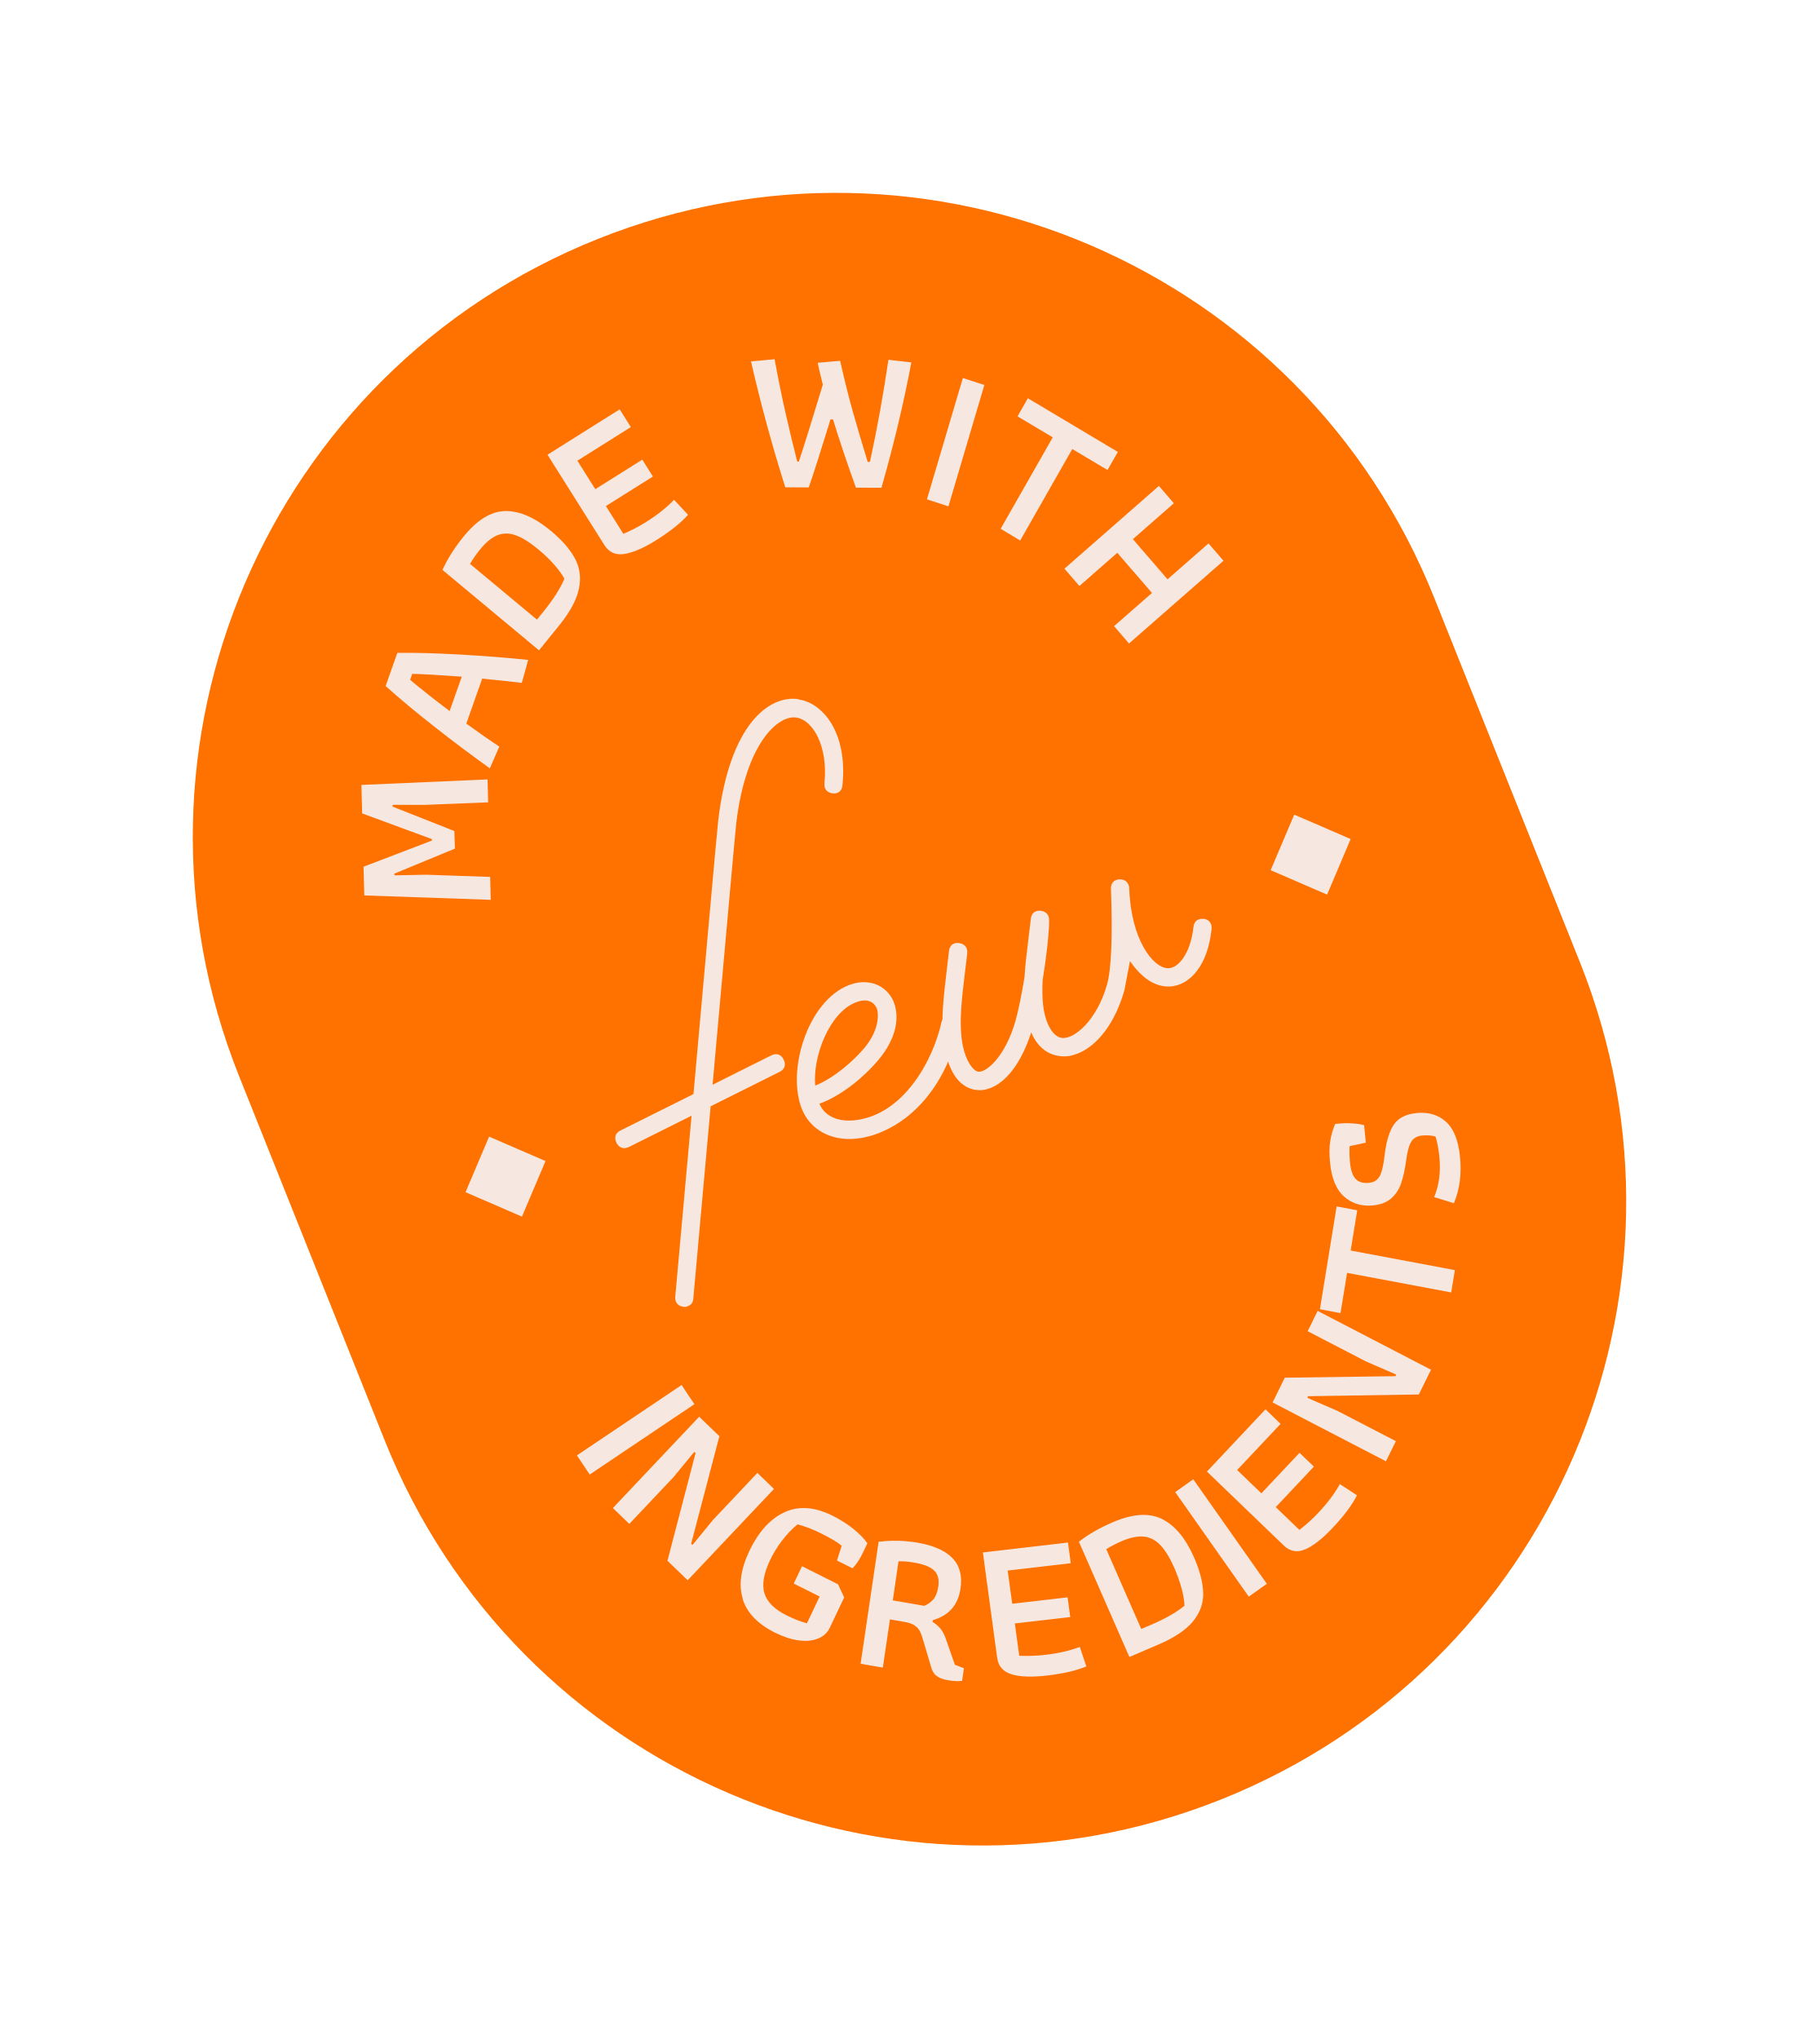
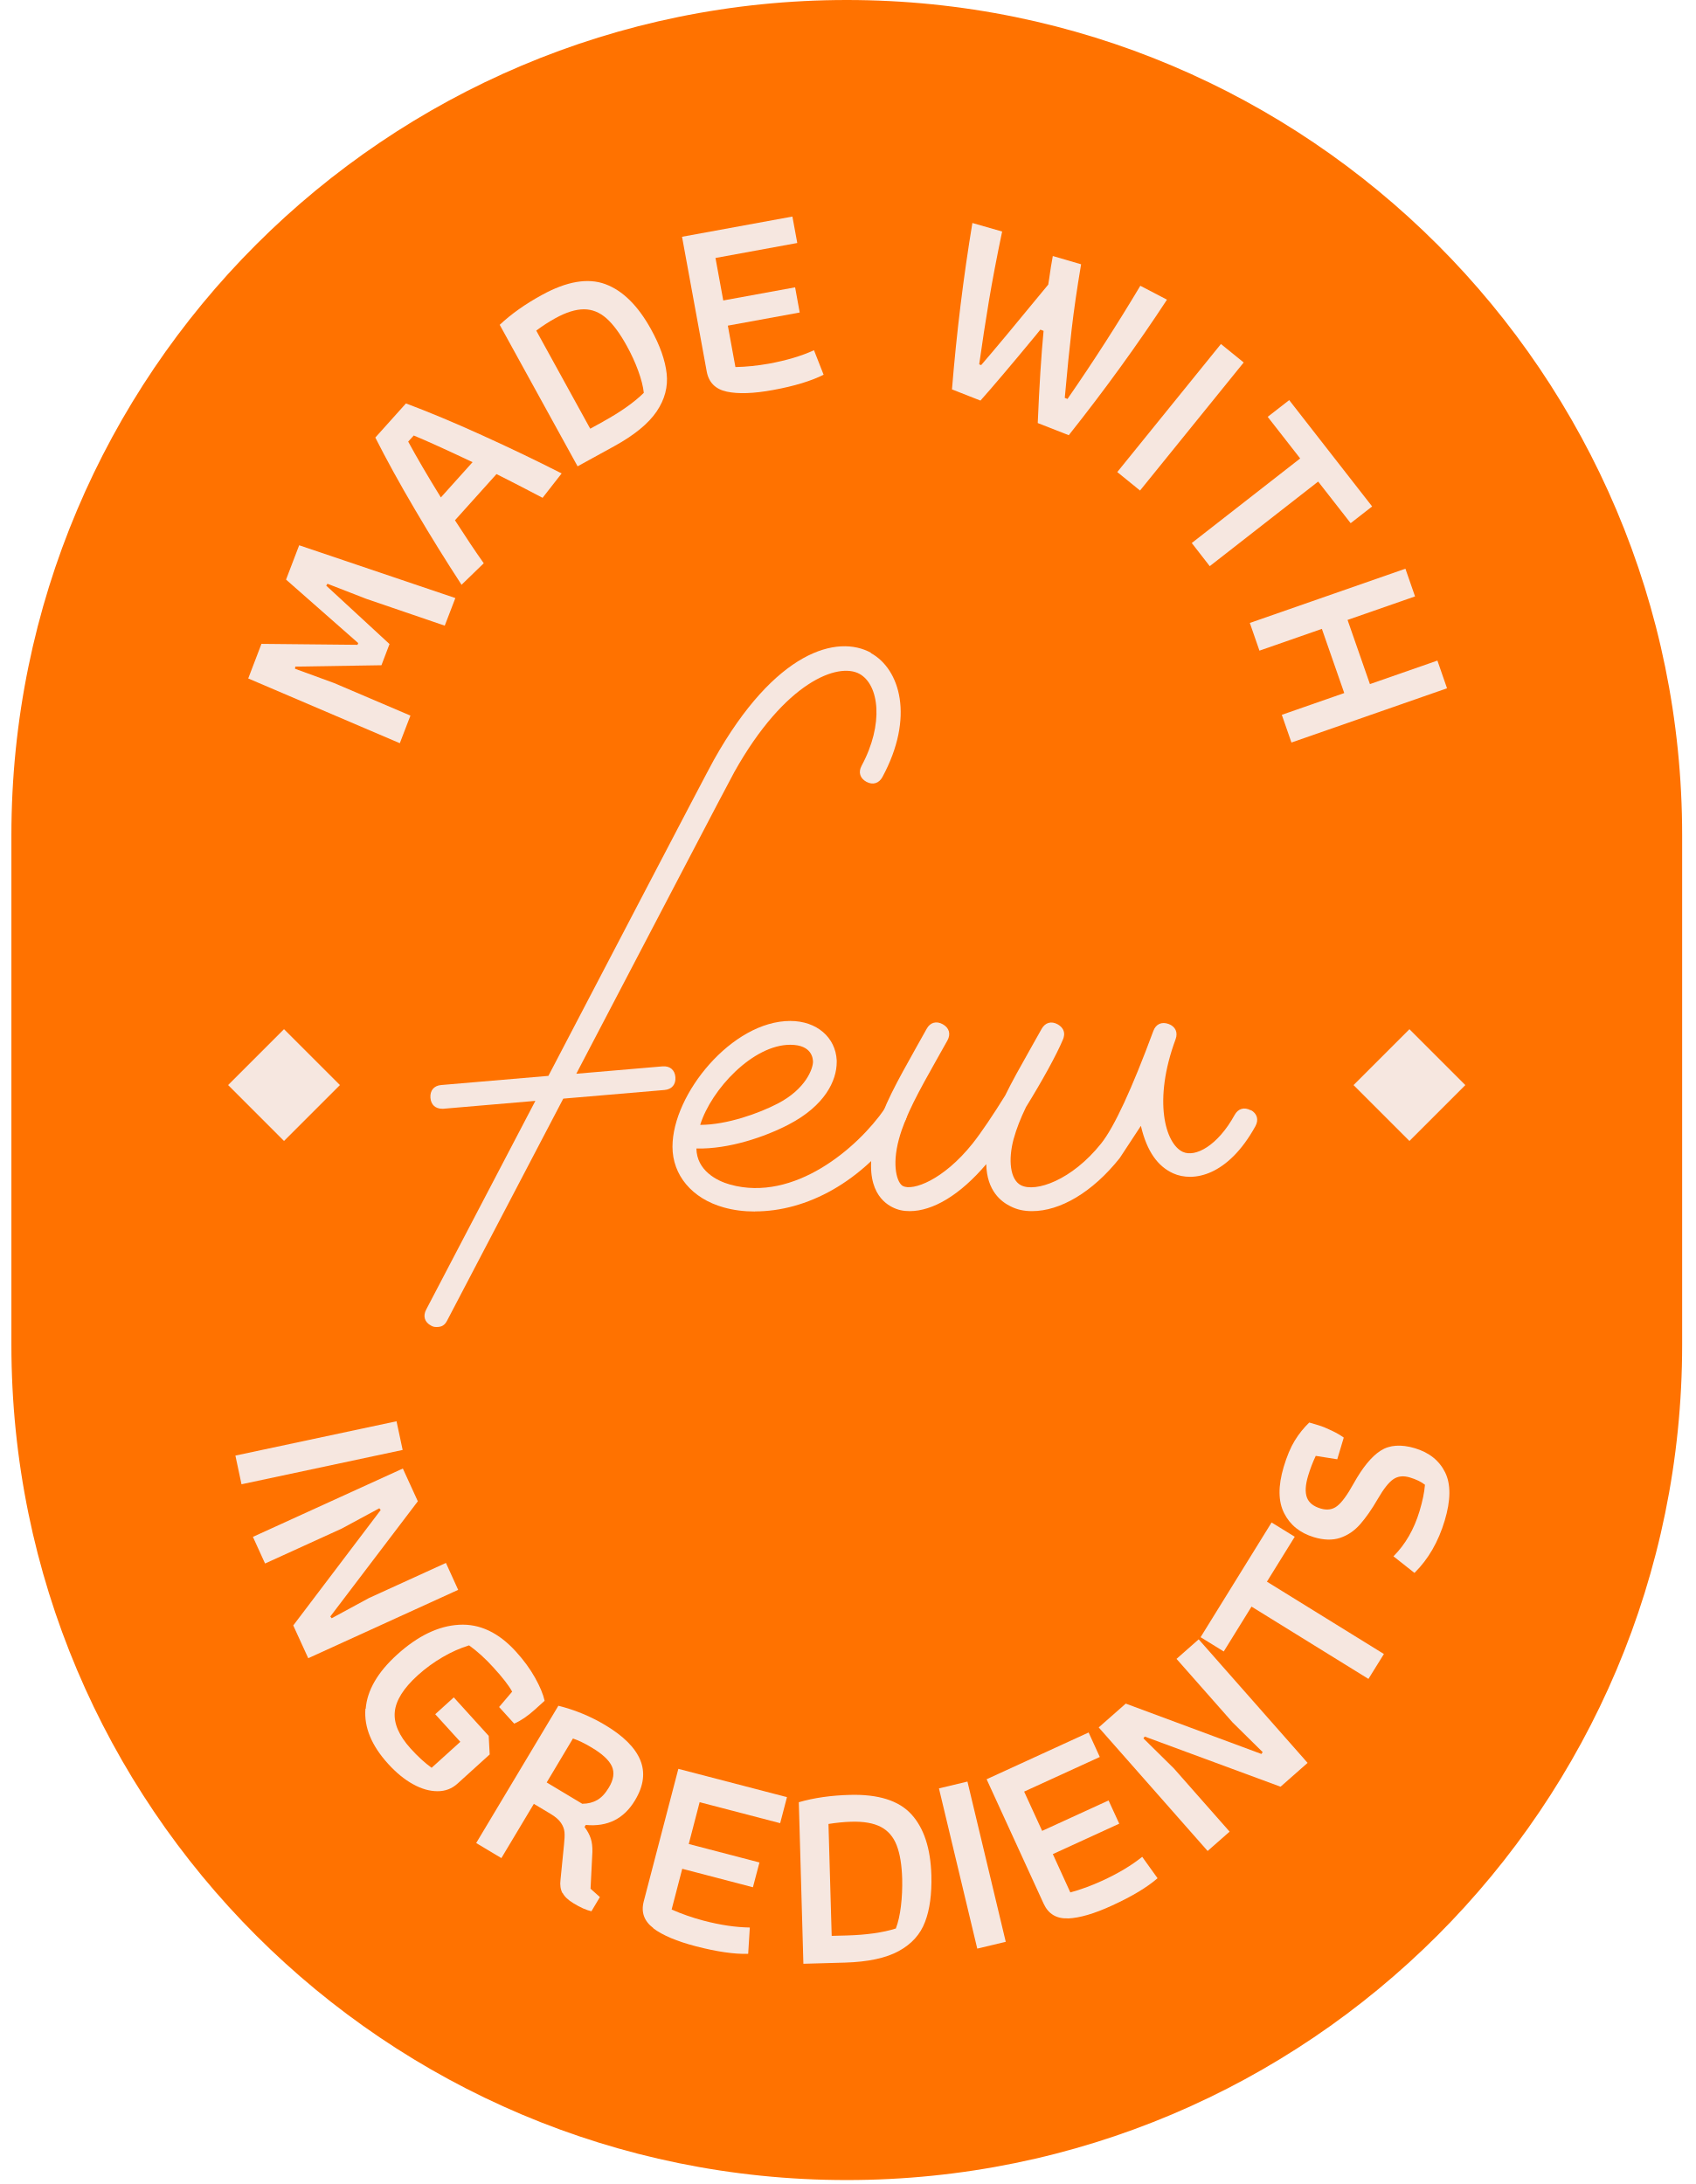
- <svg xmlns="http://www.w3.org/2000/svg" width="208" height="233" viewBox="0 0 208 233" fill="none">
-   <path d="M163.931 68.313C148.846 30.585 106.034 12.229 68.308 27.314C30.583 42.398 12.229 85.211 27.315 122.939L43.978 164.614C59.064 202.341 101.876 220.697 139.602 205.613C177.327 190.528 195.681 147.715 180.595 109.987L163.931 68.313Z" fill="#FF7200" />
-   <path d="M77.904 158.27L79.368 160.458L67.403 168.497L65.94 166.309L77.904 158.27Z" fill="#F6E7E0" />
-   <path d="M79.914 161.891L82.225 164.118L78.991 176.43L79.16 176.531L81.509 173.668L86.567 168.311L88.462 170.144L78.599 180.58L76.288 178.353L79.507 166.028L79.338 165.927L76.969 168.807L71.928 174.139L70.051 172.327L79.914 161.891Z" fill="#F6E7E0" />
-   <path d="M84.909 182.729C84.412 181.165 84.65 179.339 85.641 177.253C86.691 175.041 88.03 173.564 89.661 172.809C91.293 172.053 93.129 172.186 95.17 173.207C96.087 173.665 96.889 174.178 97.587 174.75C98.285 175.322 98.803 175.854 99.142 176.354L98.638 177.409C98.282 178.155 97.887 178.758 97.441 179.213L95.663 178.322L96.204 176.637C95.731 176.236 94.96 175.777 93.883 175.242C92.941 174.766 92.032 174.417 91.163 174.191C90.537 174.698 89.958 175.299 89.414 176.007C88.869 176.716 88.401 177.478 88.005 178.304C87.288 179.826 87.072 181.075 87.373 182.065C87.671 183.047 88.503 183.882 89.871 184.573C90.732 185.006 91.514 185.312 92.229 185.496L93.684 182.436L90.726 180.957L91.668 178.974L95.787 181.039L96.487 182.541L94.856 185.979C94.576 186.573 94.125 186.993 93.494 187.242C92.864 187.491 92.127 187.567 91.274 187.447C90.424 187.335 89.526 187.037 88.576 186.564C86.616 185.586 85.386 184.31 84.886 182.738L84.909 182.729Z" fill="#F6E7E0" />
-   <path d="M107.016 191.497C106.735 191.254 106.534 190.915 106.413 190.461L105.53 187.472C105.395 187.004 105.268 186.645 105.144 186.406C105.019 186.167 104.829 185.945 104.552 185.757C104.282 185.565 103.899 185.428 103.408 185.343L101.72 185.051L100.907 190.559L98.366 190.12L100.423 176.182C101.916 175.993 103.4 176.031 104.861 176.282C106.696 176.6 108.026 177.182 108.859 178.043C109.692 178.905 110.007 180.064 109.783 181.537C109.504 183.413 108.455 184.608 106.625 185.134L106.591 185.343C106.954 185.562 107.246 185.81 107.478 186.09C107.707 186.362 107.896 186.715 108.06 187.143L109.143 190.24L110.177 190.632L109.967 192.072C109.52 192.137 108.944 192.112 108.254 191.985C107.714 191.891 107.309 191.725 107.028 191.483L107.016 191.497ZM105.642 183.495C106.09 183.319 106.449 183.056 106.714 182.719C106.979 182.382 107.153 181.914 107.242 181.321C107.365 180.501 107.206 179.885 106.77 179.462C106.338 179.047 105.576 178.743 104.499 178.563C103.793 178.442 103.189 178.392 102.698 178.418L102.044 182.878L105.645 183.503L105.642 183.495Z" fill="#F6E7E0" />
-   <path d="M115.652 191.326C114.663 191.047 114.105 190.412 113.972 189.433L112.34 177.399L122.068 176.267L122.388 178.632L115.176 179.468L115.693 183.261L122.026 182.53L122.328 184.781L115.994 185.512L116.498 189.208C117.447 189.252 118.427 189.219 119.44 189.107C120.965 188.933 122.29 188.625 123.421 188.197L124.168 190.422C123.056 190.897 121.565 191.244 119.684 191.465C117.978 191.664 116.628 191.62 115.639 191.34L115.652 191.326Z" fill="#F6E7E0" />
-   <path d="M123.324 176.17C124.404 175.325 125.699 174.582 127.2 173.944C129.47 172.974 131.344 172.849 132.816 173.579C134.289 174.309 135.51 175.77 136.477 177.972C137.14 179.496 137.494 180.843 137.522 182.012C137.56 183.187 137.177 184.267 136.374 185.254C135.577 186.237 134.253 187.131 132.412 187.922L129.086 189.345L123.319 176.181L123.324 176.17ZM131.647 185.63C133.239 184.947 134.482 184.233 135.384 183.488C135.368 182.908 135.255 182.247 135.049 181.491C134.843 180.736 134.572 179.978 134.241 179.207C133.742 178.066 133.216 177.195 132.666 176.603C132.116 176.012 131.486 175.674 130.77 175.594C130.053 175.514 129.193 175.686 128.199 176.115C127.632 176.358 127.045 176.663 126.442 177.022L130.441 186.143L131.631 185.637L131.647 185.63Z" fill="#F6E7E0" />
-   <path d="M134.324 170.505L136.39 169.041L144.797 180.985L142.731 182.45L134.324 170.505Z" fill="#F6E7E0" />
-   <path d="M149.203 177.036C148.274 177.449 147.455 177.298 146.739 176.612L137.951 168.159L144.644 161.045L146.369 162.709L141.403 167.98L144.173 170.646L148.532 166.016L150.175 167.591L145.817 172.222L148.515 174.823C149.263 174.259 149.991 173.6 150.686 172.86C151.741 171.746 152.558 170.652 153.142 169.594L155.101 170.868C154.557 171.957 153.639 173.185 152.344 174.561C151.172 175.813 150.118 176.638 149.19 177.051L149.203 177.036Z" fill="#F6E7E0" />
-   <path d="M145.456 160.262L146.848 157.432L159.521 157.258L159.561 157.065L156.113 155.567L149.463 152.12L150.604 149.799L163.561 156.521L162.169 159.35L149.487 159.547L149.447 159.74L152.917 161.248L159.546 164.685L158.413 166.984L145.456 160.262Z" fill="#F6E7E0" />
-   <path d="M153.969 145.449L153.219 150.05L150.864 149.609L152.775 137.859L155.131 138.3L154.381 142.901L166.29 145.138L165.87 147.689L153.961 145.452L153.969 145.449Z" fill="#F6E7E0" />
-   <path d="M166.168 137.49L163.92 136.792C164.489 135.422 164.686 133.9 164.521 132.232C164.43 131.309 164.283 130.519 164.077 129.873C163.66 129.749 163.169 129.71 162.611 129.753C162.017 129.8 161.595 130.023 161.329 130.426C161.063 130.829 160.863 131.532 160.73 132.534C160.589 133.606 160.391 134.494 160.145 135.216C159.898 135.937 159.511 136.518 158.981 136.969C158.451 137.421 157.735 137.684 156.822 137.755C155.563 137.851 154.492 137.51 153.617 136.727C152.731 135.94 152.208 134.674 152.027 132.919C151.929 131.933 151.932 131.084 152.043 130.388C152.154 129.692 152.346 129.039 152.612 128.431L153.452 128.361C153.806 128.333 154.231 128.343 154.722 128.382C155.213 128.421 155.607 128.489 155.915 128.573L156.113 130.572L154.257 130.978C154.223 131.616 154.244 132.232 154.303 132.851C154.387 133.712 154.6 134.327 154.934 134.699C155.267 135.07 155.769 135.226 156.432 135.17C157.006 135.121 157.422 134.882 157.672 134.439C157.925 134.004 158.124 133.208 158.252 132.058C158.439 130.447 158.797 129.253 159.334 128.482C159.872 127.712 160.776 127.28 162.032 127.177C163.334 127.073 164.424 127.417 165.292 128.202C166.159 128.987 166.691 130.324 166.879 132.206C167.073 134.151 166.844 135.909 166.184 137.483L166.168 137.49Z" fill="#F6E7E0" />
-   <path d="M41.64 102.322L41.552 99.041L49.369 96.052L49.366 95.886L41.394 92.949L41.308 89.695L55.73 89.066L55.795 91.684L48.538 91.975L44.89 91.971L44.85 92.163L51.935 94.966L51.991 96.974L45.056 99.839L45.104 100.025L48.75 99.956L56.025 100.207L56.091 102.825L41.64 102.322Z" fill="#F6E7E0" />
-   <path d="M55.995 87.804C53.949 86.34 51.852 84.774 49.717 83.092C47.574 81.414 45.696 79.846 44.076 78.398L45.415 74.603C47.553 74.579 49.964 74.643 52.64 74.799C55.324 74.951 57.894 75.157 60.371 75.409L59.644 78.033L57.939 77.839C56.686 77.7 55.751 77.603 55.116 77.546L53.298 82.686C54.747 83.734 55.998 84.61 57.069 85.314L55.987 87.807L55.995 87.804ZM52.778 77.323C50.18 77.137 48.289 77.026 47.12 77.003L46.876 77.686C48.096 78.713 49.603 79.906 51.391 81.25L52.778 77.323Z" fill="#F6E7E0" />
-   <path d="M50.576 65.119C51.144 63.863 51.945 62.598 52.981 61.324C54.537 59.399 56.133 58.426 57.757 58.399C59.38 58.373 61.12 59.129 62.965 60.662C64.243 61.721 65.155 62.776 65.715 63.82C66.275 64.864 66.431 66.012 66.173 67.267C65.915 68.522 65.156 69.938 63.889 71.498L61.608 74.314L50.568 65.122L50.576 65.119ZM62.187 69.797C63.273 68.448 64.049 67.23 64.509 66.137C64.236 65.621 63.832 65.074 63.311 64.488C62.791 63.903 62.208 63.342 61.561 62.806C60.597 62.005 59.748 61.465 58.996 61.185C58.243 60.905 57.536 60.896 56.875 61.156C56.206 61.42 55.532 61.965 54.852 62.81C54.462 63.289 54.087 63.828 53.723 64.436L61.373 70.806L62.194 69.794L62.187 69.797Z" fill="#F6E7E0" />
-   <path d="M71.38 63.301C70.379 63.464 69.612 63.124 69.079 62.284L62.578 51.964L70.828 46.777L72.105 48.802L65.992 52.644L68.041 55.898L73.414 52.525L74.625 54.455L69.252 57.828L71.25 61.001C72.116 60.64 72.982 60.188 73.849 59.65C75.142 58.834 76.207 57.995 77.042 57.108L78.64 58.821C77.841 59.731 76.653 60.692 75.06 61.692C73.608 62.608 72.381 63.139 71.38 63.301Z" fill="#F6E7E0" />
-   <path d="M85.83 41.297L88.535 41.05C88.963 43.367 89.383 45.417 89.787 47.203C90.192 48.989 90.638 50.834 91.122 52.747L91.305 52.749C91.826 51.194 92.739 48.264 94.046 43.96C93.981 43.688 93.936 43.51 93.916 43.416C93.748 42.774 93.599 42.116 93.459 41.455L96.028 41.233C96.516 43.405 96.99 45.294 97.435 46.888C97.883 48.489 98.459 50.45 99.177 52.783L99.433 52.784C100.272 48.906 100.971 45.019 101.544 41.115L104.168 41.412C103.296 46.02 102.162 50.796 100.749 55.737L97.83 55.725C96.716 52.617 95.845 50.019 95.217 47.93L94.915 47.928L94.742 48.517C93.71 51.875 92.938 54.274 92.438 55.7L89.756 55.687C88.242 50.894 86.938 46.102 85.838 41.294L85.83 41.297Z" fill="#F6E7E0" />
-   <path d="M110.052 43.197L112.511 43.994L108.405 57.861L105.946 57.063L110.052 43.197Z" fill="#F6E7E0" />
-   <path d="M120.327 49.975L116.301 47.577L117.483 45.509L127.767 51.643L126.586 53.711L122.56 51.312L116.606 61.763L114.373 60.426L120.327 49.975Z" fill="#F6E7E0" />
-   <path d="M132.461 55.528L134.169 57.509L129.487 61.61L133.45 66.197L138.132 62.096L139.841 64.078L129.045 73.533L127.337 71.551L131.668 67.756L127.705 63.17L123.374 66.965L121.665 64.983L132.461 55.528Z" fill="#F6E7E0" />
-   <path d="M59.658 139.026L62.352 132.676L55.903 129.884L53.209 136.234L59.658 139.026Z" fill="#F6E7E0" />
-   <path d="M145.235 99.439L151.684 102.23L154.377 95.88L147.928 93.088L145.235 99.439Z" fill="#F6E7E0" />
-   <path d="M91.218 79.915C94.111 80.306 96.904 83.801 96.289 89.754C96.221 90.394 95.787 90.742 95.151 90.658C94.516 90.575 94.162 90.129 94.231 89.489C94.655 85.338 92.952 82.259 90.993 81.992C88.89 81.707 85.241 84.986 84.155 94.05C84.008 95.306 82.727 109.852 81.448 123.952L88.172 120.593C88.743 120.312 89.28 120.49 89.57 121.072C89.861 121.654 89.693 122.185 89.126 122.473L81.225 126.418C80.632 133.031 79.968 140.369 79.242 148.41C79.201 148.872 79.012 149.104 78.604 149.265C78.423 149.337 78.311 149.353 78.118 149.327C77.478 149.254 77.124 148.809 77.182 148.164C77.783 141.436 78.424 134.376 79.044 127.492L71.864 131.077L71.777 131.112C71.227 131.329 70.74 131.14 70.463 130.59C70.172 130.008 70.337 129.47 70.907 129.189L79.263 125.019C80.207 114.589 81.914 95.269 82.093 93.731C83.407 82.71 87.919 79.444 91.216 79.888L91.218 79.915Z" fill="#F6E7E0" />
-   <path d="M100.517 129.457C99.602 129.818 98.728 130.033 97.848 130.119C94.972 130.405 92.606 129.084 91.659 126.746C89.894 122.391 92.281 114.442 96.999 112.581C99.153 111.731 101.226 112.488 102.092 114.355L102.144 114.483C102.773 116.034 102.647 118.478 100.336 121.198C98.85 122.949 96.327 125.146 93.658 126.125C94.425 127.928 96.391 128.15 97.604 128.025C103.391 127.448 106.714 120.927 107.603 116.821C107.741 116.189 108.214 115.891 108.843 116.043C109.473 116.196 109.779 116.681 109.642 117.313C108.274 123.648 104.656 127.815 100.522 129.446L100.517 129.457ZM93.174 124.051C95.352 123.192 97.565 121.201 98.749 119.811C100.553 117.692 100.438 115.781 100.21 115.219C100.107 114.989 99.58 113.846 97.797 114.549C94.783 115.738 92.883 120.737 93.174 124.051Z" fill="#F6E7E0" />
-   <path d="M137.56 104.984C138.2 105.068 138.551 105.528 138.482 106.173C137.921 111.202 135.309 112.842 133.365 112.73C131.907 112.642 130.527 111.793 129.154 109.829L128.513 113.187C127.438 116.923 125.436 119.501 123.166 120.398C122.493 120.663 121.891 120.761 121.219 120.689C120.361 120.607 118.815 120.189 117.863 117.974C116.766 121.382 115.09 123.587 113.215 124.328C112.677 124.54 112.203 124.615 111.657 124.56C110.631 124.45 108.447 123.769 107.847 118.909C107.541 116.476 107.824 114.138 108.256 110.469L108.47 108.663C108.539 108.018 108.987 107.673 109.63 107.765C110.273 107.857 110.621 108.309 110.551 108.954L110.333 110.771C109.923 114.179 109.651 116.522 109.918 118.699C110.231 121.194 111.262 122.405 111.819 122.466C112.768 122.568 114.9 120.716 116.06 116.693C116.394 115.523 116.776 113.633 117.098 111.663C117.178 110.321 117.359 108.819 117.584 106.971C117.66 106.343 117.742 105.684 117.823 104.978C117.9 104.33 118.34 103.988 118.983 104.08C119.5 104.157 119.835 104.464 119.897 104.935C119.911 105.014 119.917 105.096 119.914 105.181C119.913 106.65 119.604 109.354 119.179 111.954C119.115 113.064 119.128 114.051 119.247 115.023C119.483 116.876 120.304 118.497 121.396 118.609C122.83 118.753 125.358 116.566 126.513 112.574C127.029 110.79 127.182 107.044 126.98 101.558C126.954 100.904 127.34 100.499 127.987 100.487C128.625 100.478 129.043 100.874 129.069 101.528C129.277 107.367 131.754 110.542 133.446 110.641C134.64 110.712 136.067 109.025 136.413 105.914C136.483 105.269 136.922 104.927 137.57 105.008L137.56 104.984Z" fill="#F6E7E0" />
+ <svg xmlns="http://www.w3.org/2000/svg" width="104" height="134" viewBox="0 0 104 134" fill="none">
+   <path d="M103.188 51.247C103.188 22.944 80.245 -0 51.943 -0C23.642 -0 0.699 22.944 0.699 51.247L0.699 82.511C0.699 110.814 23.642 133.758 51.943 133.758C80.245 133.758 103.188 110.814 103.188 82.511V51.247Z" fill="#FF7200" />
+   <path d="M24.324 87.202L24.7 88.962L14.815 91.068L14.44 89.308L24.324 87.202Z" fill="#F6E7E0" />
+   <path d="M24.712 90.102L25.631 92.112L20.262 99.181L20.346 99.288L22.636 98.047L27.355 95.894L28.106 97.546L18.908 101.74L17.989 99.73L23.352 92.649L23.268 92.541L20.96 93.788L16.259 95.93L15.514 94.295L24.712 90.102Z" fill="#F6E7E0" />
+   <path d="M22.433 104.842C22.523 103.714 23.161 102.605 24.36 101.519C25.63 100.368 26.895 99.759 28.16 99.688C29.424 99.616 30.587 100.165 31.649 101.334C32.127 101.859 32.514 102.39 32.819 102.933C33.123 103.476 33.319 103.947 33.409 104.353L32.801 104.901C32.371 105.289 31.953 105.575 31.542 105.754L30.617 104.734L31.417 103.792C31.214 103.416 30.832 102.927 30.271 102.312C29.782 101.77 29.281 101.316 28.774 100.952C28.231 101.119 27.694 101.358 27.151 101.674C26.609 101.99 26.102 102.36 25.624 102.79C24.753 103.583 24.282 104.329 24.217 105.039C24.151 105.742 24.473 106.488 25.183 107.275C25.63 107.771 26.06 108.164 26.477 108.463L28.237 106.87L26.698 105.176L27.837 104.144L29.979 106.506L30.039 107.645L28.064 109.435C27.724 109.745 27.319 109.9 26.841 109.9C26.364 109.9 25.863 109.763 25.338 109.471C24.813 109.184 24.306 108.767 23.811 108.224C22.791 107.102 22.326 105.975 22.415 104.842H22.433Z" fill="#F6E7E0" />
+   <path d="M34.502 116.152C34.383 115.925 34.341 115.657 34.383 115.334L34.597 113.193C34.633 112.859 34.645 112.596 34.627 112.412C34.609 112.227 34.544 112.036 34.413 111.845C34.287 111.654 34.073 111.469 33.774 111.29L32.748 110.676L30.756 114.004L29.211 113.08L34.252 104.657C35.278 104.913 36.238 105.313 37.127 105.844C38.242 106.512 38.958 107.222 39.274 107.985C39.59 108.749 39.489 109.572 38.952 110.461C38.272 111.594 37.27 112.095 35.934 111.97L35.856 112.095C36.035 112.328 36.16 112.561 36.238 112.799C36.316 113.032 36.345 113.306 36.339 113.622L36.226 115.883L36.799 116.396L36.28 117.267C35.969 117.196 35.6 117.035 35.182 116.778C34.854 116.581 34.633 116.372 34.514 116.146L34.502 116.152ZM35.725 110.67C36.065 110.67 36.369 110.592 36.632 110.443C36.894 110.294 37.133 110.037 37.347 109.679C37.646 109.184 37.705 108.749 37.532 108.367C37.359 107.991 36.942 107.604 36.286 107.216C35.856 106.959 35.474 106.774 35.146 106.667L33.536 109.363L35.725 110.676V110.67Z" fill="#F6E7E0" />
+   <path d="M40.085 118.305C39.512 117.875 39.315 117.327 39.488 116.664L41.612 108.528L48.275 110.264L47.858 111.862L42.918 110.574L42.25 113.139L46.587 114.272L46.187 115.793L41.851 114.66L41.2 117.159C41.809 117.428 42.459 117.655 43.151 117.84C44.195 118.114 45.143 118.251 45.996 118.263L45.895 119.88C45.042 119.903 43.974 119.748 42.686 119.414C41.517 119.11 40.646 118.74 40.073 118.311L40.085 118.305Z" fill="#F6E7E0" />
+   <path d="M49.008 110.574C49.938 110.305 50.982 110.156 52.134 110.126C53.876 110.079 55.134 110.472 55.904 111.314C56.673 112.155 57.085 113.401 57.133 115.06C57.162 116.205 57.037 117.159 56.745 117.917C56.459 118.681 55.922 119.277 55.134 119.707C54.353 120.136 53.249 120.375 51.835 120.416L49.282 120.488L49.002 110.58L49.008 110.574ZM51.943 118.752C53.166 118.716 54.168 118.573 54.955 118.323C55.098 117.947 55.2 117.493 55.265 116.957C55.331 116.42 55.355 115.865 55.343 115.286C55.319 114.427 55.206 113.735 55.003 113.216C54.8 112.697 54.478 112.322 54.031 112.089C53.583 111.856 52.975 111.749 52.211 111.773C51.776 111.785 51.31 111.832 50.821 111.91L51.018 118.776L51.931 118.752H51.943Z" fill="#F6E7E0" />
+   <path d="M57.598 109.727L59.346 109.309L61.696 119.14L59.948 119.558L57.598 109.727Z" fill="#F6E7E0" />
+   <path d="M65.52 117.702C64.805 117.732 64.309 117.428 64.023 116.808L60.522 109.166L66.779 106.297L67.465 107.8L62.824 109.924L63.928 112.334L68.002 110.467L68.658 111.892L64.584 113.759L65.657 116.11C66.296 115.937 66.946 115.698 67.596 115.4C68.581 114.952 69.404 114.457 70.066 113.926L71.008 115.239C70.364 115.799 69.439 116.354 68.228 116.909C67.131 117.416 66.224 117.679 65.508 117.708L65.52 117.702Z" fill="#F6E7E0" />
+   <path d="M67.398 105.986L69.057 104.525L77.378 107.615L77.456 107.501L75.601 105.67L72.171 101.781L73.531 100.582L80.212 108.163L78.553 109.625L70.22 106.547L70.142 106.66L72.01 108.503L75.428 112.381L74.079 113.568L67.398 105.986Z" fill="#F6E7E0" />
+   <path d="M76.774 98.571L75.068 101.327L73.648 100.45L78.003 93.412L79.423 94.288L77.717 97.044L84.893 101.482L83.944 103.01L76.768 98.571H76.774Z" fill="#F6E7E0" />
+   <path d="M86.761 96.502L85.479 95.488C86.212 94.754 86.743 93.83 87.077 92.72C87.262 92.106 87.376 91.563 87.411 91.097C87.173 90.913 86.863 90.763 86.487 90.65C86.087 90.531 85.753 90.567 85.473 90.757C85.192 90.948 84.876 91.348 84.524 91.957C84.148 92.607 83.784 93.126 83.433 93.525C83.081 93.925 82.675 94.199 82.21 94.355C81.744 94.51 81.208 94.498 80.593 94.313C79.746 94.056 79.138 93.567 78.774 92.845C78.404 92.118 78.398 91.175 78.744 90.006C78.941 89.35 79.168 88.807 79.424 88.389C79.68 87.972 79.979 87.602 80.313 87.28L80.879 87.447C81.118 87.518 81.392 87.632 81.703 87.781C82.013 87.93 82.251 88.073 82.43 88.204L82.031 89.535L80.712 89.326C80.522 89.725 80.372 90.125 80.247 90.537C80.074 91.109 80.05 91.557 80.17 91.879C80.289 92.201 80.575 92.428 81.023 92.559C81.41 92.672 81.744 92.625 82.025 92.404C82.305 92.189 82.645 91.73 83.033 91.026C83.582 90.042 84.13 89.368 84.685 89.01C85.24 88.652 85.944 88.604 86.791 88.855C87.668 89.117 88.288 89.612 88.646 90.334C89.004 91.056 88.998 92.046 88.622 93.299C88.235 94.593 87.62 95.661 86.773 96.502H86.761Z" fill="#F6E7E0" />
+   <path d="M15.227 41.627L16.038 39.504L21.931 39.563L21.973 39.456L17.547 35.561L18.352 33.455L27.933 36.694L27.282 38.388L22.468 36.742L20.088 35.817L20.011 35.931L23.894 39.516L23.399 40.816L18.114 40.9L18.096 41.031L20.494 41.908L25.177 43.906L24.526 45.6L15.227 41.627Z" fill="#F6E7E0" />
+   <path d="M28.315 35.883C27.366 34.427 26.412 32.894 25.463 31.278C24.509 29.661 23.698 28.182 23.023 26.846L24.902 24.752C26.304 25.277 27.861 25.927 29.567 26.703C31.279 27.478 32.902 28.259 34.453 29.047L33.284 30.544L32.222 29.989C31.44 29.584 30.856 29.285 30.456 29.088L27.909 31.922C28.577 32.96 29.162 33.837 29.675 34.559L28.309 35.883H28.315ZM28.989 28.355C27.342 27.579 26.137 27.03 25.38 26.72L25.04 27.096C25.565 28.062 26.233 29.208 27.044 30.52L28.989 28.355Z" fill="#F6E7E0" />
+   <path d="M30.658 19.926C31.362 19.264 32.221 18.655 33.235 18.101C34.762 17.26 36.063 17.039 37.131 17.433C38.198 17.826 39.135 18.751 39.934 20.2C40.489 21.203 40.805 22.109 40.895 22.921C40.984 23.732 40.781 24.507 40.28 25.247C39.779 25.987 38.908 26.703 37.667 27.383L35.431 28.611L30.652 19.926H30.658ZM37.005 25.861C38.073 25.271 38.902 24.686 39.493 24.102C39.451 23.702 39.332 23.249 39.147 22.742C38.962 22.235 38.729 21.727 38.449 21.221C38.031 20.463 37.62 19.902 37.202 19.532C36.785 19.163 36.325 18.977 35.824 18.977C35.317 18.977 34.733 19.157 34.064 19.526C33.683 19.735 33.295 19.986 32.895 20.284L36.206 26.303L37.011 25.861H37.005Z" fill="#F6E7E0" />
+   <path d="M44.588 24.03C43.89 23.881 43.478 23.469 43.353 22.795L41.838 14.527L48.608 13.287L48.907 14.909L43.89 15.828L44.367 18.435L48.775 17.629L49.056 19.174L44.648 19.98L45.113 22.521C45.775 22.509 46.461 22.437 47.171 22.312C48.233 22.115 49.151 21.847 49.933 21.489L50.523 22.992C49.76 23.374 48.728 23.69 47.421 23.929C46.228 24.149 45.286 24.179 44.588 24.03Z" fill="#F6E7E0" />
+   <path d="M59.643 13.68L61.474 14.205C61.141 15.797 60.872 17.217 60.663 18.464C60.455 19.711 60.258 21.005 60.067 22.353L60.186 22.401C60.938 21.536 62.31 19.89 64.302 17.462C64.332 17.271 64.35 17.146 64.362 17.08C64.421 16.627 64.499 16.167 64.582 15.708L66.318 16.215C66.062 17.73 65.871 19.06 65.74 20.194C65.608 21.333 65.465 22.735 65.316 24.411L65.483 24.477C67.058 22.204 68.543 19.89 69.951 17.533L71.586 18.386C69.796 21.118 67.792 23.892 65.561 26.702L63.658 25.956C63.753 23.683 63.873 21.799 64.016 20.301L63.819 20.224L63.55 20.558C61.987 22.449 60.848 23.791 60.144 24.578L58.397 23.892C58.677 20.438 59.094 17.038 59.649 13.68H59.643Z" fill="#F6E7E0" />
+   <path d="M74.896 21.107L76.292 22.24L69.933 30.097L68.537 28.963L74.896 21.107Z" fill="#F6E7E0" />
+   <path d="M79.757 28.128L77.764 25.575L79.083 24.549L84.171 31.074L82.853 32.1L80.86 29.547L74.209 34.737L73.106 33.317L79.757 28.128Z" fill="#F6E7E0" />
+   <path d="M86.212 34.893L86.803 36.593L82.663 38.036L84.035 41.973L88.175 40.53L88.765 42.23L79.221 45.558L78.63 43.858L82.46 42.522L81.088 38.585L77.258 39.921L76.668 38.221L86.212 34.893Z" fill="#F6E7E0" />
+   <path d="M17.422 70.004L20.852 66.574L17.422 63.145L13.993 66.574L17.422 70.004Z" fill="#F6E7E0" />
+   <path d="M83.03 66.576L86.459 70.005L89.888 66.576L86.459 63.147L83.03 66.576Z" fill="#F6E7E0" />
+   <path d="M53.421 40.069C55.21 41.053 56.111 44.006 54.131 47.674C53.916 48.068 53.54 48.181 53.146 47.967C52.753 47.752 52.639 47.376 52.854 46.982C54.232 44.423 53.934 42.013 52.723 41.345C51.422 40.629 48.165 41.81 45.051 47.358C44.622 48.127 39.927 57.147 35.352 65.88L40.643 65.427C41.091 65.391 41.395 65.641 41.431 66.089C41.466 66.536 41.216 66.834 40.769 66.876L34.553 67.407C32.411 71.505 30.031 76.051 27.424 81.032C27.275 81.318 27.09 81.419 26.78 81.419C26.643 81.419 26.565 81.401 26.446 81.336C26.046 81.127 25.933 80.751 26.142 80.352C28.319 76.182 30.61 71.809 32.841 67.544L27.192 68.028H27.126C26.709 68.028 26.44 67.783 26.404 67.359C26.369 66.912 26.619 66.608 27.066 66.572L33.64 66.011C37.022 59.551 43.262 47.573 43.787 46.63C47.569 39.884 51.387 38.929 53.427 40.051L53.421 40.069Z" fill="#F6E7E0" />
+   <path d="M46.31 74.332C45.618 74.332 44.992 74.249 44.396 74.082C42.445 73.539 41.252 72.095 41.252 70.359C41.252 67.126 44.909 62.641 48.476 62.641C50.104 62.641 51.256 63.649 51.327 65.062V65.158C51.327 66.309 50.599 67.842 48.374 68.999C46.943 69.745 44.718 70.515 42.719 70.467C42.743 71.815 43.966 72.453 44.789 72.68C48.714 73.772 52.604 70.437 54.268 68.033C54.525 67.663 54.912 67.592 55.282 67.848C55.652 68.105 55.724 68.492 55.467 68.862C52.902 72.573 49.442 74.326 46.316 74.326L46.31 74.332ZM42.952 69.017C44.598 69.017 46.567 68.302 47.706 67.711C49.442 66.81 49.872 65.558 49.872 65.14C49.866 64.967 49.824 64.102 48.476 64.102C46.197 64.102 43.638 66.822 42.952 69.017Z" fill="#F6E7E0" />
+   <path d="M76.726 68.105C77.119 68.32 77.227 68.701 77.012 69.095C75.324 72.161 73.194 72.549 71.959 71.988C71.035 71.565 70.361 70.676 69.985 69.077L68.684 71.058C67.002 73.169 65.022 74.309 63.31 74.309C62.803 74.309 62.385 74.219 61.968 74.004C61.431 73.736 60.536 73.08 60.5 71.427C58.89 73.325 57.219 74.309 55.806 74.309C55.4 74.309 55.072 74.237 54.732 74.064C54.094 73.736 52.853 72.752 53.742 69.501C54.183 67.872 54.982 66.453 56.229 64.222L56.844 63.124C57.058 62.73 57.44 62.623 57.834 62.844C58.227 63.064 58.335 63.44 58.12 63.834L57.5 64.937C56.337 67.007 55.543 68.433 55.144 69.888C54.69 71.559 55.042 72.591 55.388 72.77C55.979 73.074 57.852 72.43 59.665 70.157C60.19 69.495 60.936 68.385 61.663 67.21C62.069 66.375 62.582 65.462 63.214 64.341C63.429 63.959 63.656 63.559 63.895 63.13C64.115 62.736 64.491 62.629 64.885 62.85C65.201 63.029 65.338 63.309 65.254 63.625C65.243 63.679 65.225 63.732 65.201 63.786C64.813 64.723 63.9 66.369 62.94 67.92C62.606 68.612 62.355 69.244 62.176 69.894C61.842 71.135 61.95 72.376 62.63 72.722C63.525 73.175 65.744 72.418 67.545 70.163C68.35 69.155 69.436 66.805 70.749 63.255C70.904 62.832 71.261 62.671 71.685 62.826C72.103 62.981 72.27 63.339 72.115 63.762C70.713 67.538 71.488 70.187 72.562 70.676C73.32 71.022 74.692 70.306 75.735 68.409C75.95 68.015 76.326 67.908 76.726 68.123V68.105Z" fill="#F6E7E0" />
</svg>
